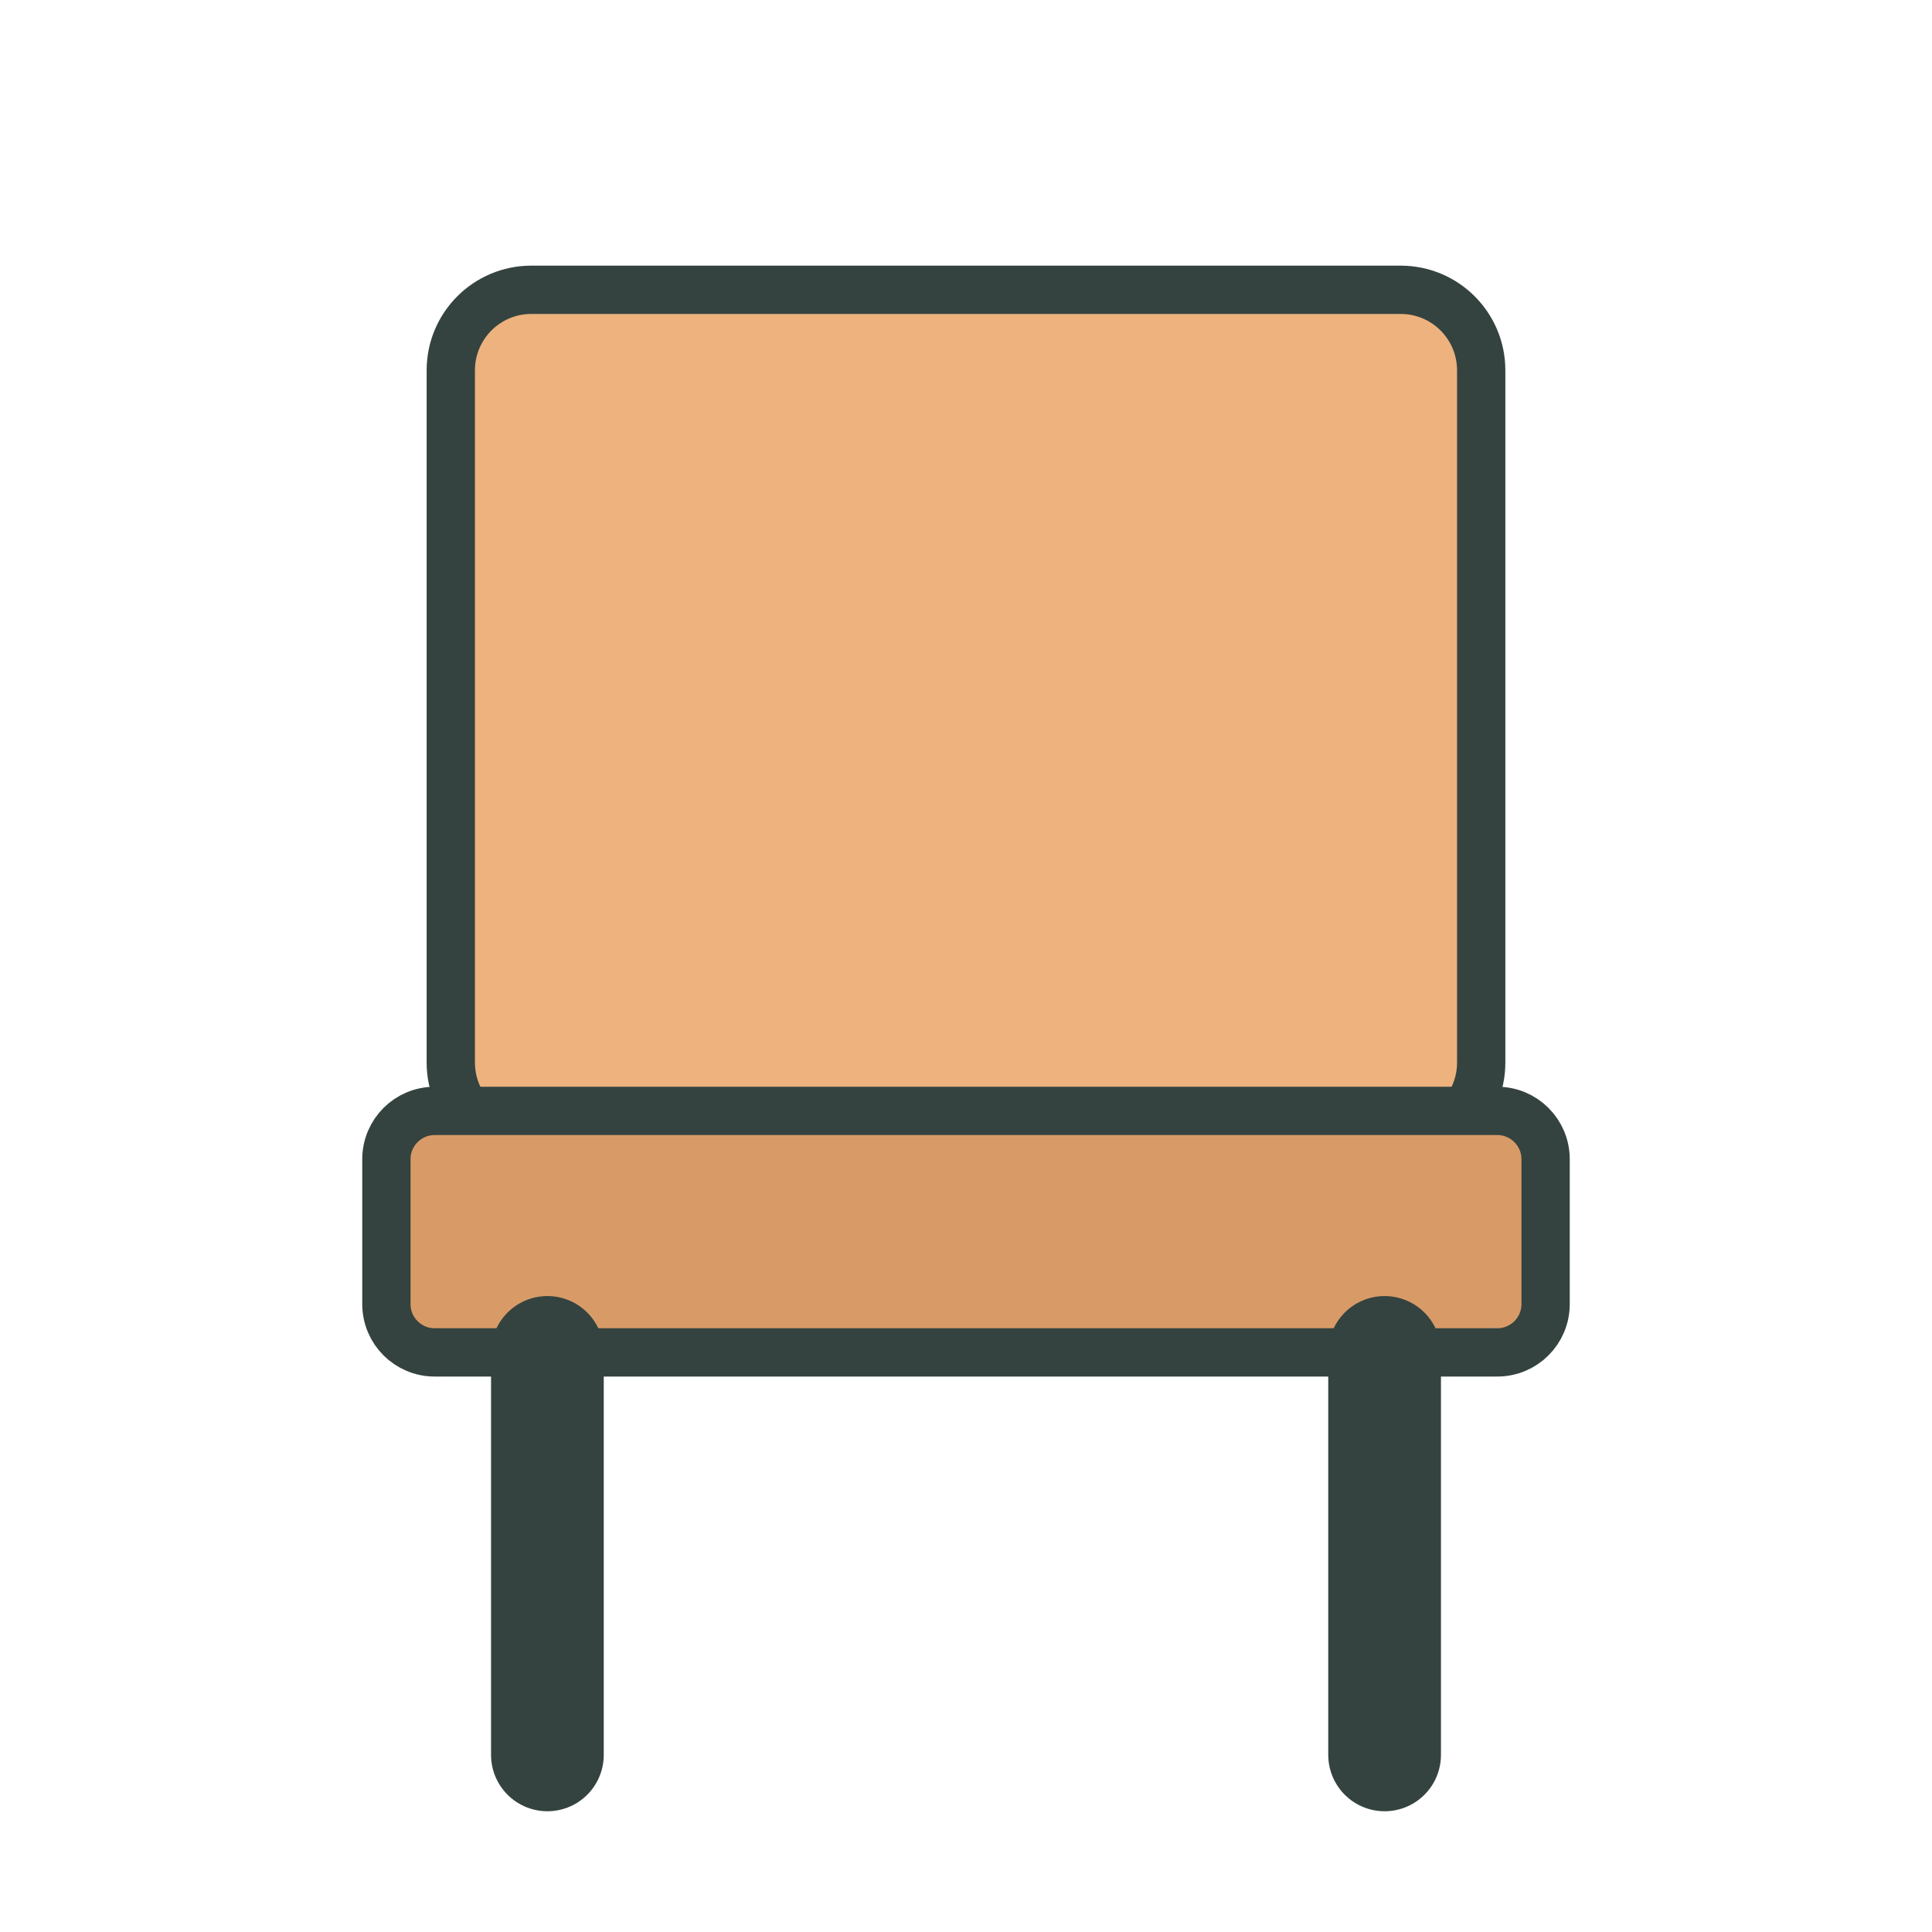
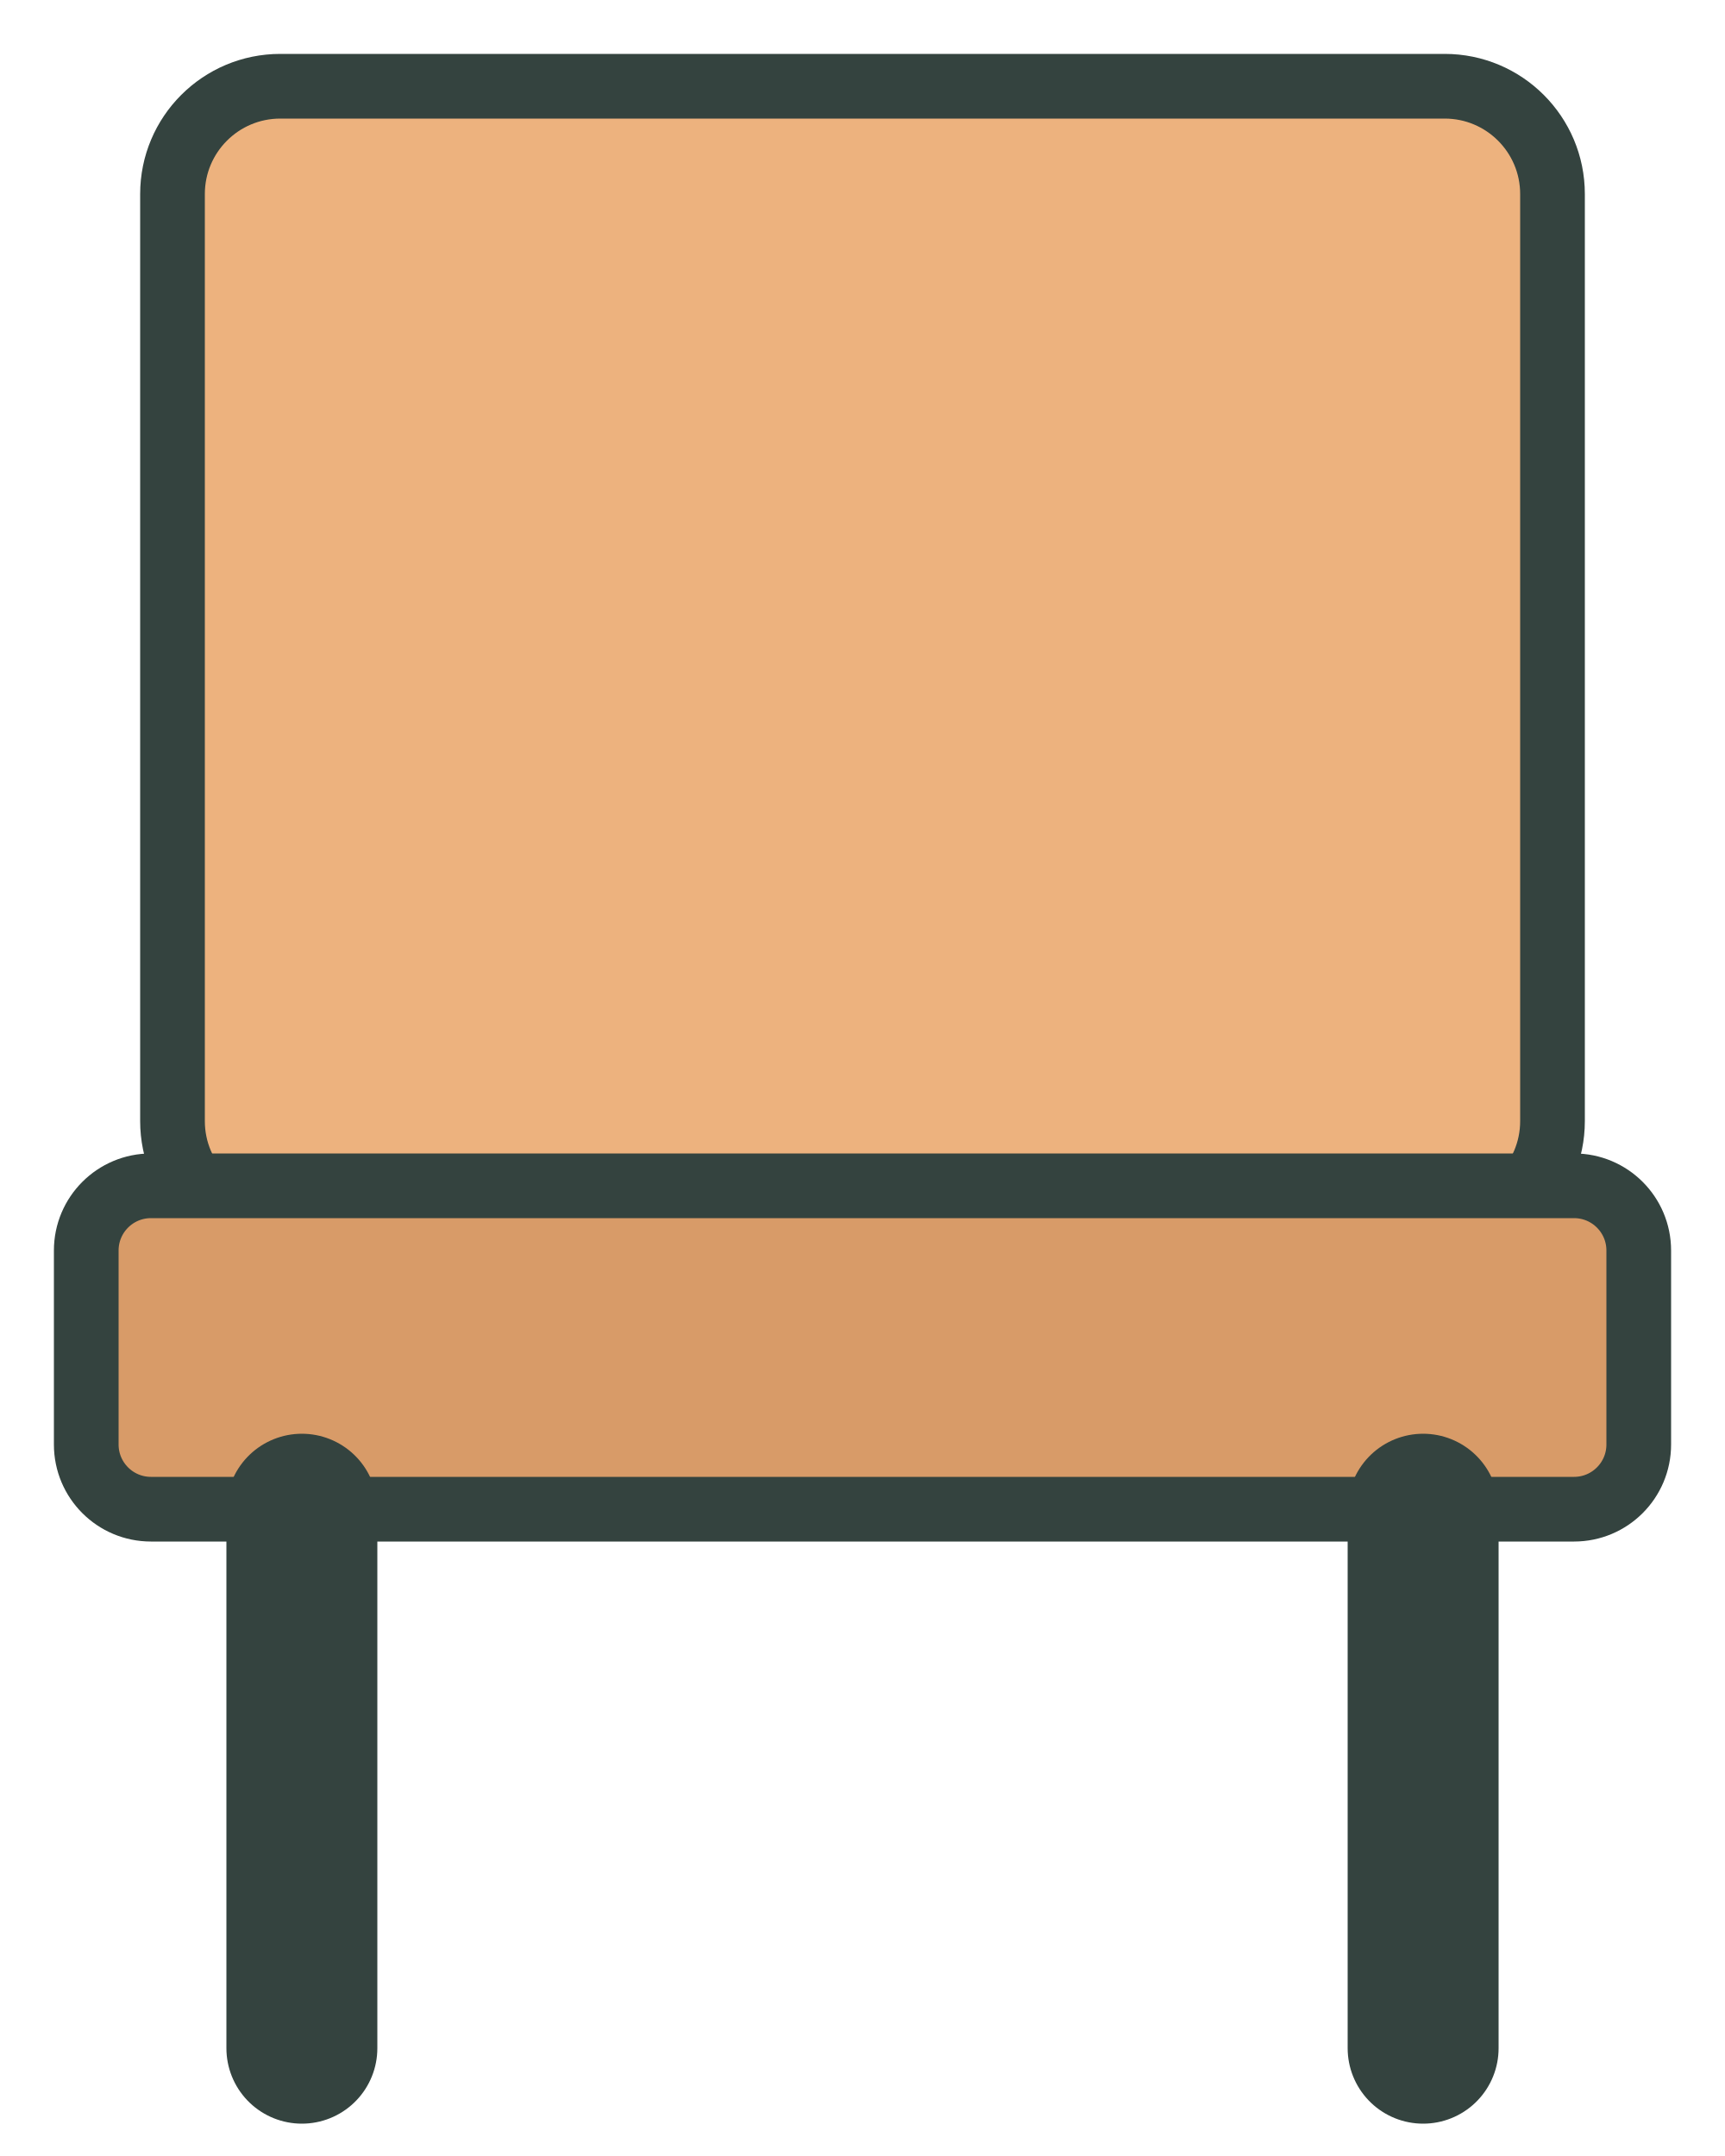
- <svg xmlns="http://www.w3.org/2000/svg" viewBox="0 0 120 120">
+ <svg xmlns="http://www.w3.org/2000/svg" viewBox="20 14 80 100">
  <g stroke="#34433f" stroke-width="3" stroke-linecap="round" stroke-linejoin="round">
    <rect x="28" y="18" width="64" height="53" rx="5" fill="#edb27e" />
    <rect x="24" y="69" width="72" height="15" rx="3" fill="#d89b68" />
    <path d="M34 84v25 M86 84v25" fill="none" stroke-width="7" />
  </g>
</svg>
